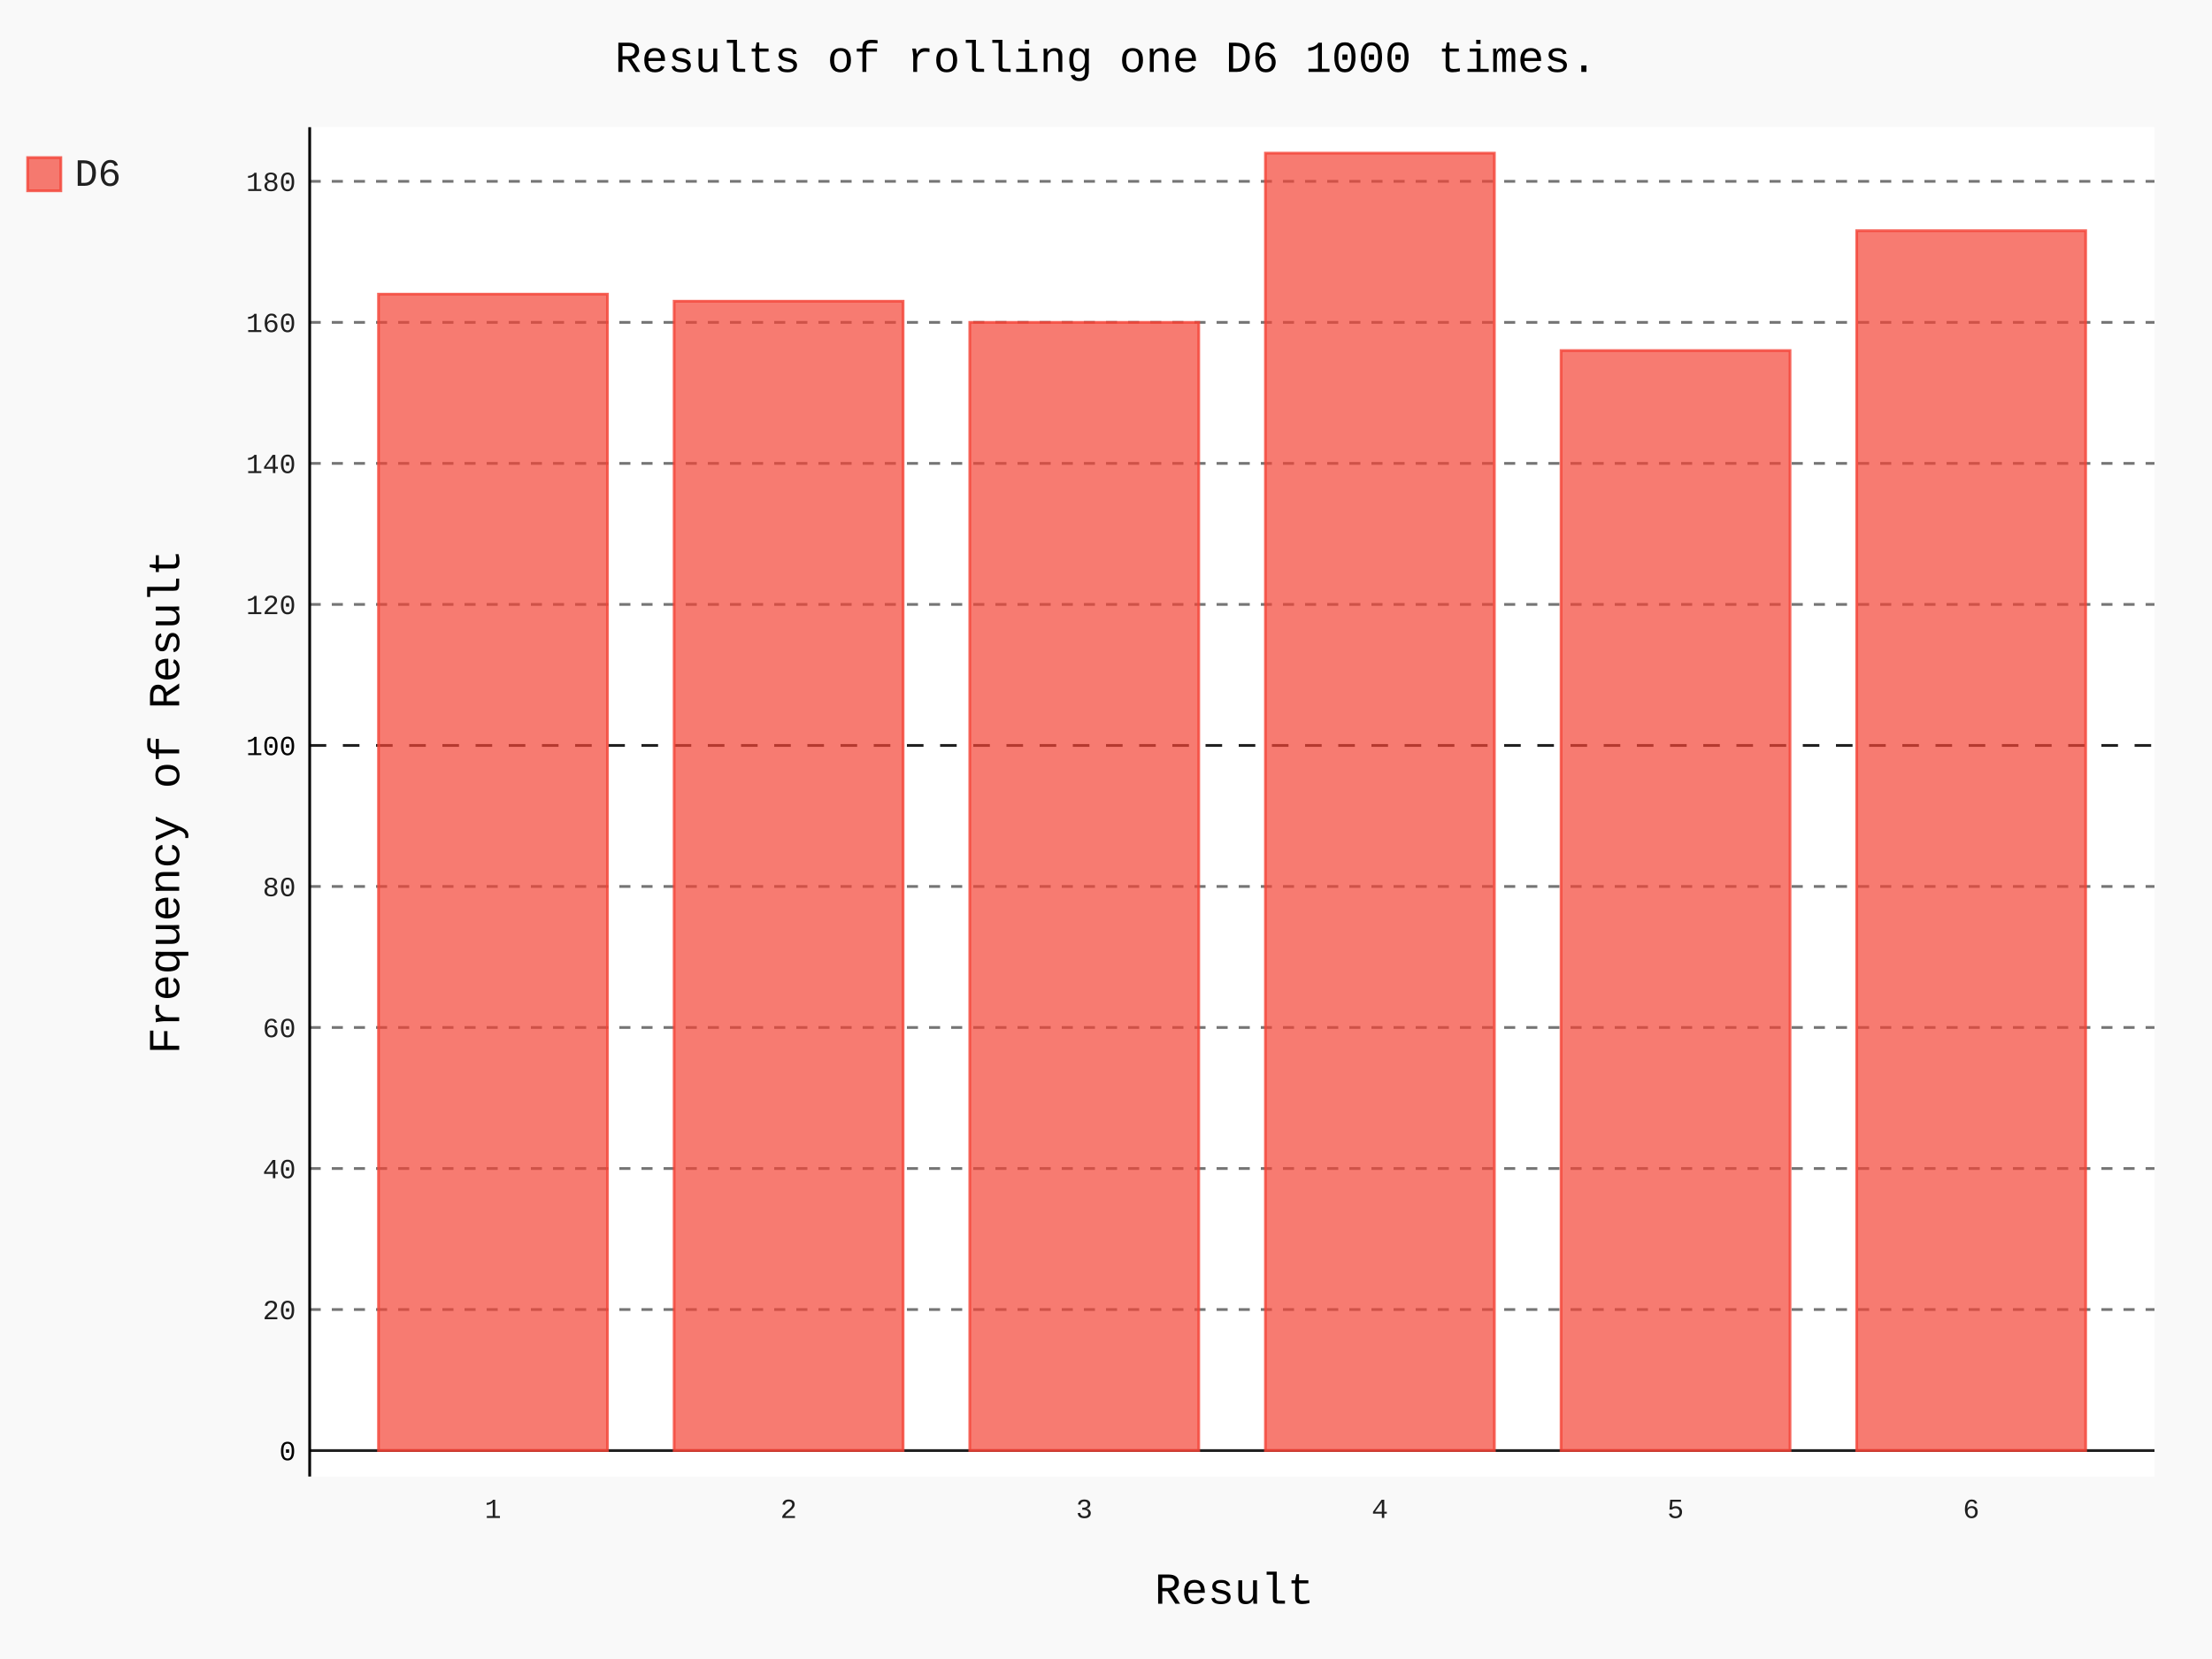
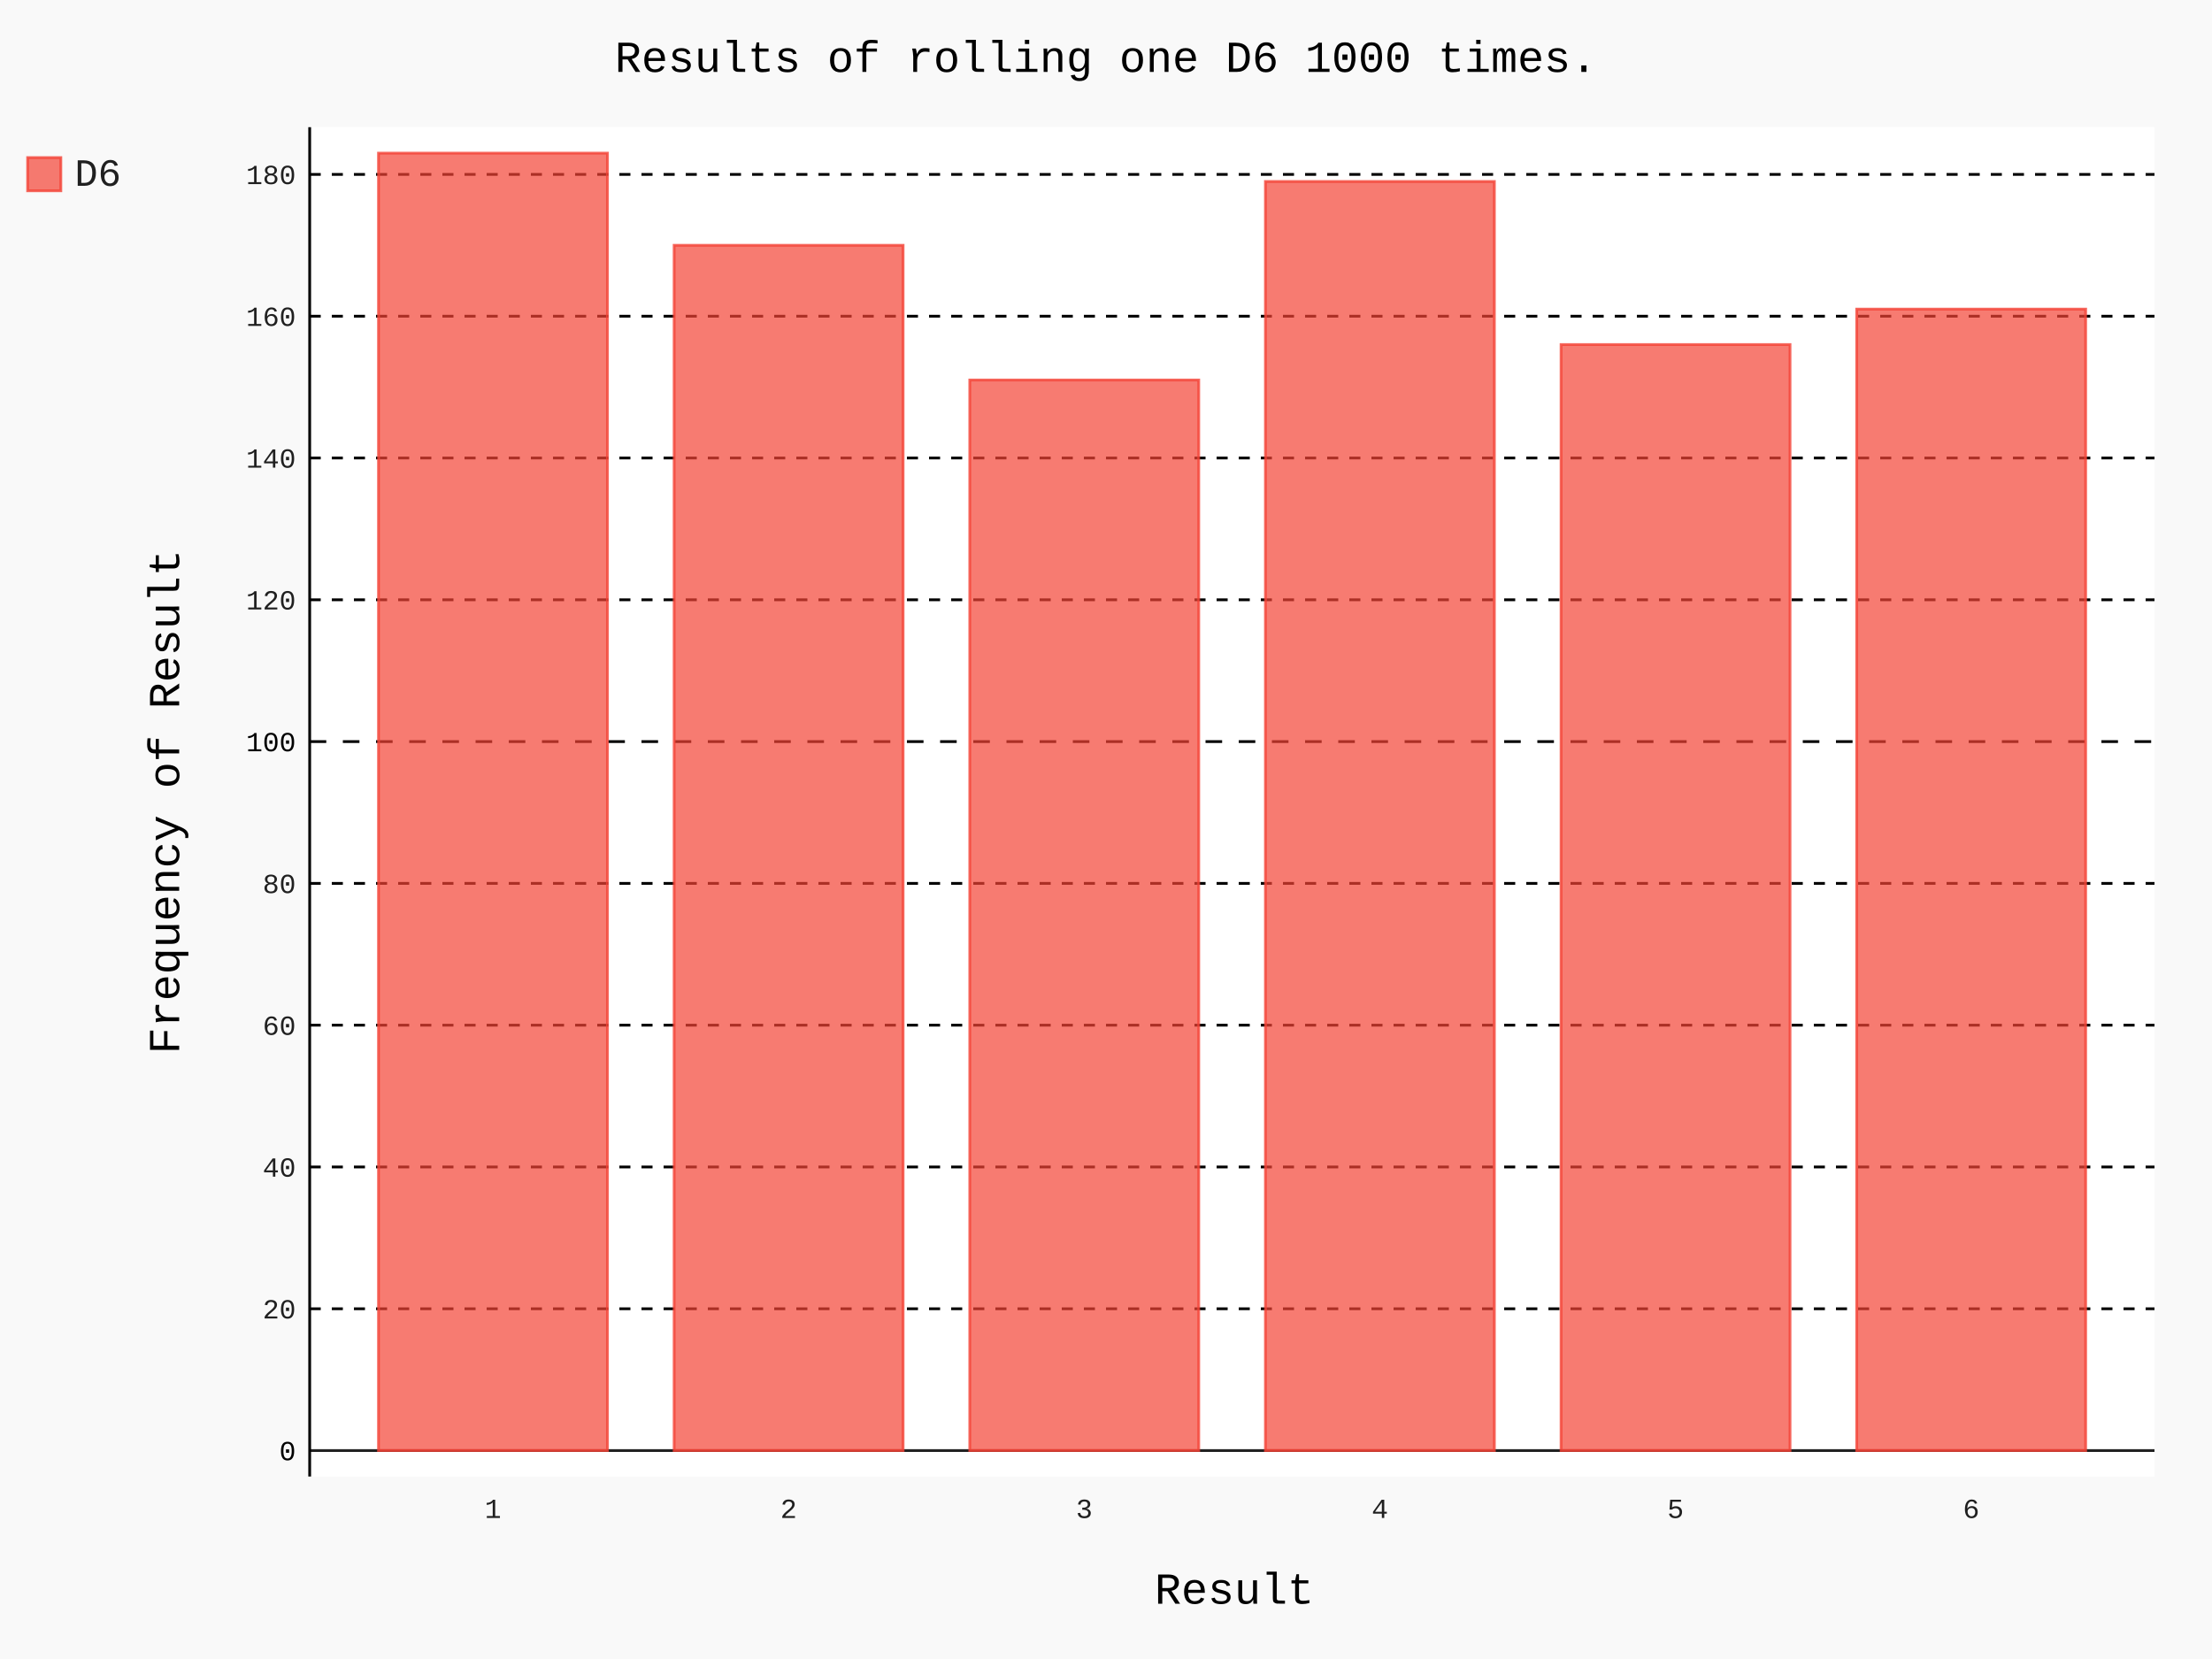
- <svg xmlns="http://www.w3.org/2000/svg" class="pygal-chart" id="chart-7aec6ac1-b774-42d9-a3d1-7116a2b0350c" viewBox="0 0 800 600">
+ <svg xmlns="http://www.w3.org/2000/svg" id="chart-722bd47a-4096-4600-931d-9755204855a4" class="pygal-chart" viewBox="0 0 800 600">
  <defs>
-     <style type="text/css">#chart-7aec6ac1-b774-42d9-a3d1-7116a2b0350c{-webkit-user-select:none;-webkit-font-smoothing:antialiased;font-family:Consolas,"Liberation Mono",Menlo,Courier,monospace}#chart-7aec6ac1-b774-42d9-a3d1-7116a2b0350c .title{font-family:Consolas,"Liberation Mono",Menlo,Courier,monospace;font-size:16px}#chart-7aec6ac1-b774-42d9-a3d1-7116a2b0350c .legends .legend text{font-family:Consolas,"Liberation Mono",Menlo,Courier,monospace;font-size:14px}#chart-7aec6ac1-b774-42d9-a3d1-7116a2b0350c .axis text{font-family:Consolas,"Liberation Mono",Menlo,Courier,monospace;font-size:10px}#chart-7aec6ac1-b774-42d9-a3d1-7116a2b0350c .axis text.major{font-family:Consolas,"Liberation Mono",Menlo,Courier,monospace;font-size:10px}#chart-7aec6ac1-b774-42d9-a3d1-7116a2b0350c .text-overlay text.value{font-family:Consolas,"Liberation Mono",Menlo,Courier,monospace;font-size:16px}#chart-7aec6ac1-b774-42d9-a3d1-7116a2b0350c .text-overlay text.label{font-family:Consolas,"Liberation Mono",Menlo,Courier,monospace;font-size:10px}#chart-7aec6ac1-b774-42d9-a3d1-7116a2b0350c .tooltip{font-family:Consolas,"Liberation Mono",Menlo,Courier,monospace;font-size:14px}#chart-7aec6ac1-b774-42d9-a3d1-7116a2b0350c text.no_data{font-family:Consolas,"Liberation Mono",Menlo,Courier,monospace;font-size:64px}
- #chart-7aec6ac1-b774-42d9-a3d1-7116a2b0350c{background-color:rgba(249,249,249,1)}#chart-7aec6ac1-b774-42d9-a3d1-7116a2b0350c path,#chart-7aec6ac1-b774-42d9-a3d1-7116a2b0350c line,#chart-7aec6ac1-b774-42d9-a3d1-7116a2b0350c rect,#chart-7aec6ac1-b774-42d9-a3d1-7116a2b0350c circle{-webkit-transition:150ms;-moz-transition:150ms;transition:150ms}#chart-7aec6ac1-b774-42d9-a3d1-7116a2b0350c .graph &gt; .background{fill:rgba(249,249,249,1)}#chart-7aec6ac1-b774-42d9-a3d1-7116a2b0350c .plot &gt; .background{fill:rgba(255,255,255,1)}#chart-7aec6ac1-b774-42d9-a3d1-7116a2b0350c .graph{fill:rgba(0,0,0,.87)}#chart-7aec6ac1-b774-42d9-a3d1-7116a2b0350c text.no_data{fill:rgba(0,0,0,1)}#chart-7aec6ac1-b774-42d9-a3d1-7116a2b0350c .title{fill:rgba(0,0,0,1)}#chart-7aec6ac1-b774-42d9-a3d1-7116a2b0350c .legends .legend text{fill:rgba(0,0,0,.87)}#chart-7aec6ac1-b774-42d9-a3d1-7116a2b0350c .legends .legend:hover text{fill:rgba(0,0,0,1)}#chart-7aec6ac1-b774-42d9-a3d1-7116a2b0350c .axis .line{stroke:rgba(0,0,0,1)}#chart-7aec6ac1-b774-42d9-a3d1-7116a2b0350c .axis .guide.line{stroke:rgba(0,0,0,.54)}#chart-7aec6ac1-b774-42d9-a3d1-7116a2b0350c .axis .major.line{stroke:rgba(0,0,0,.87)}#chart-7aec6ac1-b774-42d9-a3d1-7116a2b0350c .axis text.major{fill:rgba(0,0,0,1)}#chart-7aec6ac1-b774-42d9-a3d1-7116a2b0350c .axis.y .guides:hover .guide.line,#chart-7aec6ac1-b774-42d9-a3d1-7116a2b0350c .line-graph .axis.x .guides:hover .guide.line,#chart-7aec6ac1-b774-42d9-a3d1-7116a2b0350c .stackedline-graph .axis.x .guides:hover .guide.line,#chart-7aec6ac1-b774-42d9-a3d1-7116a2b0350c .xy-graph .axis.x .guides:hover .guide.line{stroke:rgba(0,0,0,1)}#chart-7aec6ac1-b774-42d9-a3d1-7116a2b0350c .axis .guides:hover text{fill:rgba(0,0,0,1)}#chart-7aec6ac1-b774-42d9-a3d1-7116a2b0350c .reactive{fill-opacity:.7;stroke-opacity:.8}#chart-7aec6ac1-b774-42d9-a3d1-7116a2b0350c .ci{stroke:rgba(0,0,0,.87)}#chart-7aec6ac1-b774-42d9-a3d1-7116a2b0350c .reactive.active,#chart-7aec6ac1-b774-42d9-a3d1-7116a2b0350c .active .reactive{fill-opacity:.8;stroke-opacity:.9;stroke-width:4}#chart-7aec6ac1-b774-42d9-a3d1-7116a2b0350c .ci .reactive.active{stroke-width:1.5}#chart-7aec6ac1-b774-42d9-a3d1-7116a2b0350c .series text{fill:rgba(0,0,0,1)}#chart-7aec6ac1-b774-42d9-a3d1-7116a2b0350c .tooltip rect{fill:rgba(255,255,255,1);stroke:rgba(0,0,0,1);-webkit-transition:opacity 150ms;-moz-transition:opacity 150ms;transition:opacity 150ms}#chart-7aec6ac1-b774-42d9-a3d1-7116a2b0350c .tooltip .label{fill:rgba(0,0,0,.87)}#chart-7aec6ac1-b774-42d9-a3d1-7116a2b0350c .tooltip .label{fill:rgba(0,0,0,.87)}#chart-7aec6ac1-b774-42d9-a3d1-7116a2b0350c .tooltip .legend{font-size:.8em;fill:rgba(0,0,0,.54)}#chart-7aec6ac1-b774-42d9-a3d1-7116a2b0350c .tooltip .x_label{font-size:.6em;fill:rgba(0,0,0,1)}#chart-7aec6ac1-b774-42d9-a3d1-7116a2b0350c .tooltip .xlink{font-size:.5em;text-decoration:underline}#chart-7aec6ac1-b774-42d9-a3d1-7116a2b0350c .tooltip .value{font-size:1.5em}#chart-7aec6ac1-b774-42d9-a3d1-7116a2b0350c .bound{font-size:.5em}#chart-7aec6ac1-b774-42d9-a3d1-7116a2b0350c .max-value{font-size:.75em;fill:rgba(0,0,0,.54)}#chart-7aec6ac1-b774-42d9-a3d1-7116a2b0350c .map-element{fill:rgba(255,255,255,1);stroke:rgba(0,0,0,.54) !important}#chart-7aec6ac1-b774-42d9-a3d1-7116a2b0350c .map-element .reactive{fill-opacity:inherit;stroke-opacity:inherit}#chart-7aec6ac1-b774-42d9-a3d1-7116a2b0350c .color-0,#chart-7aec6ac1-b774-42d9-a3d1-7116a2b0350c .color-0 a:visited{stroke:#F44336;fill:#F44336}#chart-7aec6ac1-b774-42d9-a3d1-7116a2b0350c .text-overlay .color-0 text{fill:black}
- #chart-7aec6ac1-b774-42d9-a3d1-7116a2b0350c text.no_data{text-anchor:middle}#chart-7aec6ac1-b774-42d9-a3d1-7116a2b0350c .guide.line{fill:none}#chart-7aec6ac1-b774-42d9-a3d1-7116a2b0350c .centered{text-anchor:middle}#chart-7aec6ac1-b774-42d9-a3d1-7116a2b0350c .title{text-anchor:middle}#chart-7aec6ac1-b774-42d9-a3d1-7116a2b0350c .legends .legend text{fill-opacity:1}#chart-7aec6ac1-b774-42d9-a3d1-7116a2b0350c .axis.x text{text-anchor:middle}#chart-7aec6ac1-b774-42d9-a3d1-7116a2b0350c .axis.x:not(.web) text[transform]{text-anchor:start}#chart-7aec6ac1-b774-42d9-a3d1-7116a2b0350c .axis.x:not(.web) text[transform].backwards{text-anchor:end}#chart-7aec6ac1-b774-42d9-a3d1-7116a2b0350c .axis.y text{text-anchor:end}#chart-7aec6ac1-b774-42d9-a3d1-7116a2b0350c .axis.y text[transform].backwards{text-anchor:start}#chart-7aec6ac1-b774-42d9-a3d1-7116a2b0350c .axis.y2 text{text-anchor:start}#chart-7aec6ac1-b774-42d9-a3d1-7116a2b0350c .axis.y2 text[transform].backwards{text-anchor:end}#chart-7aec6ac1-b774-42d9-a3d1-7116a2b0350c .axis .guide.line{stroke-dasharray:4,4}#chart-7aec6ac1-b774-42d9-a3d1-7116a2b0350c .axis .major.guide.line{stroke-dasharray:6,6}#chart-7aec6ac1-b774-42d9-a3d1-7116a2b0350c .horizontal .axis.y .guide.line,#chart-7aec6ac1-b774-42d9-a3d1-7116a2b0350c .horizontal .axis.y2 .guide.line,#chart-7aec6ac1-b774-42d9-a3d1-7116a2b0350c .vertical .axis.x .guide.line{opacity:0}#chart-7aec6ac1-b774-42d9-a3d1-7116a2b0350c .horizontal .axis.always_show .guide.line,#chart-7aec6ac1-b774-42d9-a3d1-7116a2b0350c .vertical .axis.always_show .guide.line{opacity:1 !important}#chart-7aec6ac1-b774-42d9-a3d1-7116a2b0350c .axis.y .guides:hover .guide.line,#chart-7aec6ac1-b774-42d9-a3d1-7116a2b0350c .axis.y2 .guides:hover .guide.line,#chart-7aec6ac1-b774-42d9-a3d1-7116a2b0350c .axis.x .guides:hover .guide.line{opacity:1}#chart-7aec6ac1-b774-42d9-a3d1-7116a2b0350c .axis .guides:hover text{opacity:1}#chart-7aec6ac1-b774-42d9-a3d1-7116a2b0350c .nofill{fill:none}#chart-7aec6ac1-b774-42d9-a3d1-7116a2b0350c .subtle-fill{fill-opacity:.2}#chart-7aec6ac1-b774-42d9-a3d1-7116a2b0350c .dot{stroke-width:1px;fill-opacity:1}#chart-7aec6ac1-b774-42d9-a3d1-7116a2b0350c .dot.active{stroke-width:5px}#chart-7aec6ac1-b774-42d9-a3d1-7116a2b0350c .dot.negative{fill:transparent}#chart-7aec6ac1-b774-42d9-a3d1-7116a2b0350c text,#chart-7aec6ac1-b774-42d9-a3d1-7116a2b0350c tspan{stroke:none !important}#chart-7aec6ac1-b774-42d9-a3d1-7116a2b0350c .series text.active{opacity:1}#chart-7aec6ac1-b774-42d9-a3d1-7116a2b0350c .tooltip rect{fill-opacity:.95;stroke-width:.5}#chart-7aec6ac1-b774-42d9-a3d1-7116a2b0350c .tooltip text{fill-opacity:1}#chart-7aec6ac1-b774-42d9-a3d1-7116a2b0350c .showable{visibility:hidden}#chart-7aec6ac1-b774-42d9-a3d1-7116a2b0350c .showable.shown{visibility:visible}#chart-7aec6ac1-b774-42d9-a3d1-7116a2b0350c .gauge-background{fill:rgba(229,229,229,1);stroke:none}#chart-7aec6ac1-b774-42d9-a3d1-7116a2b0350c .bg-lines{stroke:rgba(249,249,249,1);stroke-width:2px}</style>
+     <style type="text/css">#chart-722bd47a-4096-4600-931d-9755204855a4{-webkit-user-select:none;-webkit-font-smoothing:antialiased;font-family:Consolas,"Liberation Mono",Menlo,Courier,monospace}#chart-722bd47a-4096-4600-931d-9755204855a4 .title{font-family:Consolas,"Liberation Mono",Menlo,Courier,monospace;font-size:16px}#chart-722bd47a-4096-4600-931d-9755204855a4 .legends .legend text{font-family:Consolas,"Liberation Mono",Menlo,Courier,monospace;font-size:14px}#chart-722bd47a-4096-4600-931d-9755204855a4 .axis text{font-family:Consolas,"Liberation Mono",Menlo,Courier,monospace;font-size:10px}#chart-722bd47a-4096-4600-931d-9755204855a4 .axis text.major{font-family:Consolas,"Liberation Mono",Menlo,Courier,monospace;font-size:10px}#chart-722bd47a-4096-4600-931d-9755204855a4 .text-overlay text.value{font-family:Consolas,"Liberation Mono",Menlo,Courier,monospace;font-size:16px}#chart-722bd47a-4096-4600-931d-9755204855a4 .text-overlay text.label{font-family:Consolas,"Liberation Mono",Menlo,Courier,monospace;font-size:10px}#chart-722bd47a-4096-4600-931d-9755204855a4 .tooltip{font-family:Consolas,"Liberation Mono",Menlo,Courier,monospace;font-size:14px}#chart-722bd47a-4096-4600-931d-9755204855a4 text.no_data{font-family:Consolas,"Liberation Mono",Menlo,Courier,monospace;font-size:64px}
+ #chart-722bd47a-4096-4600-931d-9755204855a4{background-color:rgba(249,249,249,1)}#chart-722bd47a-4096-4600-931d-9755204855a4 path,#chart-722bd47a-4096-4600-931d-9755204855a4 line,#chart-722bd47a-4096-4600-931d-9755204855a4 rect,#chart-722bd47a-4096-4600-931d-9755204855a4 circle{-webkit-transition:150ms;-moz-transition:150ms;transition:150ms}#chart-722bd47a-4096-4600-931d-9755204855a4 .graph &gt; .background{fill:rgba(249,249,249,1)}#chart-722bd47a-4096-4600-931d-9755204855a4 .plot &gt; .background{fill:rgba(255,255,255,1)}#chart-722bd47a-4096-4600-931d-9755204855a4 .graph{fill:rgba(0,0,0,.87)}#chart-722bd47a-4096-4600-931d-9755204855a4 text.no_data{fill:rgba(0,0,0,1)}#chart-722bd47a-4096-4600-931d-9755204855a4 .title{fill:rgba(0,0,0,1)}#chart-722bd47a-4096-4600-931d-9755204855a4 .legends .legend text{fill:rgba(0,0,0,.87)}#chart-722bd47a-4096-4600-931d-9755204855a4 .legends .legend:hover text{fill:rgba(0,0,0,1)}#chart-722bd47a-4096-4600-931d-9755204855a4 .axis .line{stroke:rgba(0,0,0,1)}#chart-722bd47a-4096-4600-931d-9755204855a4 .axis .guide.line{stroke:rgba(0,0,0,.54)}#chart-722bd47a-4096-4600-931d-9755204855a4 .axis .major.line{stroke:rgba(0,0,0,.87)}#chart-722bd47a-4096-4600-931d-9755204855a4 .axis text.major{fill:rgba(0,0,0,1)}#chart-722bd47a-4096-4600-931d-9755204855a4 .axis.y .guides:hover .guide.line,#chart-722bd47a-4096-4600-931d-9755204855a4 .line-graph .axis.x .guides:hover .guide.line,#chart-722bd47a-4096-4600-931d-9755204855a4 .stackedline-graph .axis.x .guides:hover .guide.line,#chart-722bd47a-4096-4600-931d-9755204855a4 .xy-graph .axis.x .guides:hover .guide.line{stroke:rgba(0,0,0,1)}#chart-722bd47a-4096-4600-931d-9755204855a4 .axis .guides:hover text{fill:rgba(0,0,0,1)}#chart-722bd47a-4096-4600-931d-9755204855a4 .reactive{fill-opacity:.7;stroke-opacity:.8;stroke-width:1}#chart-722bd47a-4096-4600-931d-9755204855a4 .ci{stroke:rgba(0,0,0,.87)}#chart-722bd47a-4096-4600-931d-9755204855a4 .reactive.active,#chart-722bd47a-4096-4600-931d-9755204855a4 .active .reactive{fill-opacity:.8;stroke-opacity:.9;stroke-width:4}#chart-722bd47a-4096-4600-931d-9755204855a4 .ci .reactive.active{stroke-width:1.5}#chart-722bd47a-4096-4600-931d-9755204855a4 .series text{fill:rgba(0,0,0,1)}#chart-722bd47a-4096-4600-931d-9755204855a4 .tooltip rect{fill:rgba(255,255,255,1);stroke:rgba(0,0,0,1);-webkit-transition:opacity 150ms;-moz-transition:opacity 150ms;transition:opacity 150ms}#chart-722bd47a-4096-4600-931d-9755204855a4 .tooltip .label{fill:rgba(0,0,0,.87)}#chart-722bd47a-4096-4600-931d-9755204855a4 .tooltip .label{fill:rgba(0,0,0,.87)}#chart-722bd47a-4096-4600-931d-9755204855a4 .tooltip .legend{font-size:.8em;fill:rgba(0,0,0,.54)}#chart-722bd47a-4096-4600-931d-9755204855a4 .tooltip .x_label{font-size:.6em;fill:rgba(0,0,0,1)}#chart-722bd47a-4096-4600-931d-9755204855a4 .tooltip .xlink{font-size:.5em;text-decoration:underline}#chart-722bd47a-4096-4600-931d-9755204855a4 .tooltip .value{font-size:1.5em}#chart-722bd47a-4096-4600-931d-9755204855a4 .bound{font-size:.5em}#chart-722bd47a-4096-4600-931d-9755204855a4 .max-value{font-size:.75em;fill:rgba(0,0,0,.54)}#chart-722bd47a-4096-4600-931d-9755204855a4 .map-element{fill:rgba(255,255,255,1);stroke:rgba(0,0,0,.54) !important}#chart-722bd47a-4096-4600-931d-9755204855a4 .map-element .reactive{fill-opacity:inherit;stroke-opacity:inherit}#chart-722bd47a-4096-4600-931d-9755204855a4 .color-0,#chart-722bd47a-4096-4600-931d-9755204855a4 .color-0 a:visited{stroke:#F44336;fill:#F44336}#chart-722bd47a-4096-4600-931d-9755204855a4 .text-overlay .color-0 text{fill:black}
+ #chart-722bd47a-4096-4600-931d-9755204855a4 text.no_data{text-anchor:middle}#chart-722bd47a-4096-4600-931d-9755204855a4 .guide.line{fill:none}#chart-722bd47a-4096-4600-931d-9755204855a4 .centered{text-anchor:middle}#chart-722bd47a-4096-4600-931d-9755204855a4 .title{text-anchor:middle}#chart-722bd47a-4096-4600-931d-9755204855a4 .legends .legend text{fill-opacity:1}#chart-722bd47a-4096-4600-931d-9755204855a4 .axis.x text{text-anchor:middle}#chart-722bd47a-4096-4600-931d-9755204855a4 .axis.x:not(.web) text[transform]{text-anchor:start}#chart-722bd47a-4096-4600-931d-9755204855a4 .axis.x:not(.web) text[transform].backwards{text-anchor:end}#chart-722bd47a-4096-4600-931d-9755204855a4 .axis.y text{text-anchor:end}#chart-722bd47a-4096-4600-931d-9755204855a4 .axis.y text[transform].backwards{text-anchor:start}#chart-722bd47a-4096-4600-931d-9755204855a4 .axis.y2 text{text-anchor:start}#chart-722bd47a-4096-4600-931d-9755204855a4 .axis.y2 text[transform].backwards{text-anchor:end}#chart-722bd47a-4096-4600-931d-9755204855a4 .axis .guide.line{stroke-dasharray:4,4;stroke:black}#chart-722bd47a-4096-4600-931d-9755204855a4 .axis .major.guide.line{stroke-dasharray:6,6;stroke:black}#chart-722bd47a-4096-4600-931d-9755204855a4 .horizontal .axis.y .guide.line,#chart-722bd47a-4096-4600-931d-9755204855a4 .horizontal .axis.y2 .guide.line,#chart-722bd47a-4096-4600-931d-9755204855a4 .vertical .axis.x .guide.line{opacity:0}#chart-722bd47a-4096-4600-931d-9755204855a4 .horizontal .axis.always_show .guide.line,#chart-722bd47a-4096-4600-931d-9755204855a4 .vertical .axis.always_show .guide.line{opacity:1 !important}#chart-722bd47a-4096-4600-931d-9755204855a4 .axis.y .guides:hover .guide.line,#chart-722bd47a-4096-4600-931d-9755204855a4 .axis.y2 .guides:hover .guide.line,#chart-722bd47a-4096-4600-931d-9755204855a4 .axis.x .guides:hover .guide.line{opacity:1}#chart-722bd47a-4096-4600-931d-9755204855a4 .axis .guides:hover text{opacity:1}#chart-722bd47a-4096-4600-931d-9755204855a4 .nofill{fill:none}#chart-722bd47a-4096-4600-931d-9755204855a4 .subtle-fill{fill-opacity:.2}#chart-722bd47a-4096-4600-931d-9755204855a4 .dot{stroke-width:1px;fill-opacity:1;stroke-opacity:1}#chart-722bd47a-4096-4600-931d-9755204855a4 .dot.active{stroke-width:5px}#chart-722bd47a-4096-4600-931d-9755204855a4 .dot.negative{fill:transparent}#chart-722bd47a-4096-4600-931d-9755204855a4 text,#chart-722bd47a-4096-4600-931d-9755204855a4 tspan{stroke:none !important}#chart-722bd47a-4096-4600-931d-9755204855a4 .series text.active{opacity:1}#chart-722bd47a-4096-4600-931d-9755204855a4 .tooltip rect{fill-opacity:.95;stroke-width:.5}#chart-722bd47a-4096-4600-931d-9755204855a4 .tooltip text{fill-opacity:1}#chart-722bd47a-4096-4600-931d-9755204855a4 .showable{visibility:hidden}#chart-722bd47a-4096-4600-931d-9755204855a4 .showable.shown{visibility:visible}#chart-722bd47a-4096-4600-931d-9755204855a4 .gauge-background{fill:rgba(229,229,229,1);stroke:none}#chart-722bd47a-4096-4600-931d-9755204855a4 .bg-lines{stroke:rgba(249,249,249,1);stroke-width:2px}</style>
  </defs>
  <g class="graph bar-graph vertical">
-     <rect class="background" height="600" width="800" x="0" y="0" />
-     <g class="plot" transform="translate(112, 46)">
-       <rect class="background" height="488" width="667.2" x="0" y="0" />
+     <rect x="0" y="0" width="800" height="600" class="background" />
+     <g transform="translate(112, 46)" class="plot">
+       <rect x="0" y="0" width="667.2" height="488" class="background" />
      <g class="axis y always_show">
        <g class="guides">
-           <path class="axis major line" d="M0 478.615 h667.2" />
-           <text class="major" x="-5" y="482.115">0</text>
+           <path d="M0 478.615 h667.2" class="axis major line" />
+           <text x="-5" y="482.115" class="major">0</text>
        </g>
        <g class="guides">
-           <path class="guide line" d="M0 427.612 h667.2" />
-           <text class="" x="-5" y="431.112">20</text>
+           <path d="M0 427.333 h667.2" class="guide line" />
+           <text x="-5" y="430.833" class="">20</text>
        </g>
        <g class="guides">
-           <path class="guide line" d="M0 376.609 h667.2" />
-           <text class="" x="-5" y="380.109">40</text>
+           <path d="M0 376.051 h667.2" class="guide line" />
+           <text x="-5" y="379.551" class="">40</text>
        </g>
        <g class="guides">
-           <path class="guide line" d="M0 325.605 h667.2" />
-           <text class="" x="-5" y="329.105">60</text>
+           <path d="M0 324.769 h667.2" class="guide line" />
+           <text x="-5" y="328.269" class="">60</text>
        </g>
        <g class="guides">
-           <path class="guide line" d="M0 274.602 h667.2" />
-           <text class="" x="-5" y="278.102">80</text>
+           <path d="M0 273.487 h667.2" class="guide line" />
+           <text x="-5" y="276.987" class="">80</text>
        </g>
        <g class="guides">
-           <path class="major guide line" d="M0 223.599 h667.2" />
-           <text class="major" x="-5" y="227.099">100</text>
+           <path d="M0 222.205 h667.2" class="major guide line" />
+           <text x="-5" y="225.705" class="major">100</text>
        </g>
        <g class="guides">
-           <path class="guide line" d="M0 172.595 h667.2" />
-           <text class="" x="-5" y="176.095">120</text>
+           <path d="M0 170.923 h667.2" class="guide line" />
+           <text x="-5" y="174.423" class="">120</text>
        </g>
        <g class="guides">
-           <path class="guide line" d="M0 121.592 h667.2" />
-           <text class="" x="-5" y="125.092">140</text>
+           <path d="M0 119.641 h667.2" class="guide line" />
+           <text x="-5" y="123.141" class="">140</text>
        </g>
        <g class="guides">
-           <path class="guide line" d="M0 70.589 h667.2" />
-           <text class="" x="-5" y="74.089">160</text>
+           <path d="M0 68.359 h667.2" class="guide line" />
+           <text x="-5" y="71.859" class="">160</text>
        </g>
        <g class="guides">
-           <path class="guide line" d="M0 19.585 h667.2" />
-           <text class="" x="-5" y="23.085">180</text>
+           <path d="M0 17.077 h667.2" class="guide line" />
+           <text x="-5" y="20.577" class="">180</text>
        </g>
      </g>
      <g class="axis x">
-         <path class="line" d="M0 0 v488" />
+         <path d="M0 0 v488" class="line" />
        <g class="guides">
-           <path class="guide line" d="M66.292 0 v488" />
-           <text class="" x="66.292" y="503.0">1</text>
+           <path d="M66.292 0 v488" class="guide line" />
+           <text x="66.292" y="503.0" class="">1</text>
        </g>
        <g class="guides">
-           <path class="guide line" d="M173.215 0 v488" />
-           <text class="" x="173.215" y="503.0">2</text>
+           <path d="M173.215 0 v488" class="guide line" />
+           <text x="173.215" y="503.0" class="">2</text>
        </g>
        <g class="guides">
-           <path class="guide line" d="M280.138 0 v488" />
-           <text class="" x="280.138" y="503.0">3</text>
+           <path d="M280.138 0 v488" class="guide line" />
+           <text x="280.138" y="503.0" class="">3</text>
        </g>
        <g class="guides">
-           <path class="guide line" d="M387.062 0 v488" />
-           <text class="" x="387.062" y="503.0">4</text>
+           <path d="M387.062 0 v488" class="guide line" />
+           <text x="387.062" y="503.0" class="">4</text>
        </g>
        <g class="guides">
-           <path class="guide line" d="M493.985 0 v488" />
-           <text class="" x="493.985" y="503.0">5</text>
+           <path d="M493.985 0 v488" class="guide line" />
+           <text x="493.985" y="503.0" class="">5</text>
        </g>
        <g class="guides">
-           <path class="guide line" d="M600.908 0 v488" />
-           <text class="" x="600.908" y="503.0">6</text>
+           <path d="M600.908 0 v488" class="guide line" />
+           <text x="600.908" y="503.0" class="">6</text>
        </g>
      </g>
      <g class="series serie-0 color-0">
        <g class="bars">
          <g class="bar">
-             <rect class="rect reactive tooltip-trigger" height="418.227" rx="0" ry="0" width="82.801" x="24.892" y="60.388" />
+             <rect x="24.892" y="9.385" rx="0" ry="0" width="82.801" height="469.231" class="rect reactive tooltip-trigger" />
          </g>
          <g class="bar">
-             <rect class="rect reactive tooltip-trigger" height="415.677" rx="0" ry="0" width="82.801" x="131.815" y="62.938" />
+             <rect x="131.815" y="42.718" rx="0" ry="0" width="82.801" height="435.897" class="rect reactive tooltip-trigger" />
          </g>
          <g class="bar">
-             <rect class="rect reactive tooltip-trigger" height="408.027" rx="0" ry="0" width="82.801" x="238.738" y="70.589" />
+             <rect x="238.738" y="91.436" rx="0" ry="0" width="82.801" height="387.179" class="rect reactive tooltip-trigger" />
          </g>
          <g class="bar">
-             <rect class="rect reactive tooltip-trigger" height="469.231" rx="0" ry="0" width="82.801" x="345.661" y="9.385" />
+             <rect x="345.661" y="19.641" rx="0" ry="0" width="82.801" height="458.974" class="rect reactive tooltip-trigger" />
          </g>
          <g class="bar">
-             <rect class="rect reactive tooltip-trigger" height="397.826" rx="0" ry="0" width="82.801" x="452.584" y="80.789" />
+             <rect x="452.584" y="78.615" rx="0" ry="0" width="82.801" height="400" class="rect reactive tooltip-trigger" />
          </g>
          <g class="bar">
-             <rect class="rect reactive tooltip-trigger" height="441.179" rx="0" ry="0" width="82.801" x="559.507" y="37.436" />
+             <rect x="559.507" y="65.795" rx="0" ry="0" width="82.801" height="412.821" class="rect reactive tooltip-trigger" />
          </g>
        </g>
      </g>
    </g>
    <g class="titles">
-       <text class="title plot_title" x="400.0" y="26">Results of rolling one D6 1000 times.</text>
-       <text class="title" x="446.4" y="580">Result</text>
-       <text class="title" transform="rotate(-90 38.8 290)" x="38.8" y="316.0">Frequency of Result</text>
+       <text x="400.0" y="26" class="title plot_title">Results of rolling one D6 1000 times.</text>
+       <text x="446.4" y="580" class="title">Result</text>
+       <text x="38.8" y="316.0" class="title" transform="rotate(-90 38.8 290)">Frequency of Result</text>
    </g>
-     <g class="plot overlay" transform="translate(112, 46)">
+     <g transform="translate(112, 46)" class="plot overlay">
      <g class="series serie-0 color-0" />
    </g>
-     <g class="plot text-overlay" transform="translate(112, 46)">
+     <g transform="translate(112, 46)" class="plot text-overlay">
      <g class="series serie-0 color-0" />
    </g>
-     <g class="plot tooltip-overlay" transform="translate(112, 46)">
-       <g class="tooltip" style="opacity: 0" transform="translate(0 0)">
-         <rect class="tooltip-box" height="0" rx="0" ry="0" width="0" />
+     <g transform="translate(112, 46)" class="plot tooltip-overlay">
+       <g transform="translate(0 0)" style="opacity: 0" class="tooltip">
+         <rect rx="0" ry="0" width="0" height="0" class="tooltip-box" />
        <g class="text" />
      </g>
    </g>
-     <g class="legends" transform="translate(10, 56)">
-       <g class="legend reactive activate-serie" id="activate-serie-0">
-         <rect class="color-0 reactive" height="12" width="12" x="0.0" y="1.0" />
+     <g transform="translate(10, 56)" class="legends">
+       <g id="activate-serie-0" class="legend reactive activate-serie">
+         <rect x="0.0" y="1.0" width="12" height="12" class="color-0 reactive" />
        <text x="17.0" y="11.2">D6</text>
      </g>
    </g>
-     <g class="legends" transform="translate(790, 56)" />
+     <g transform="translate(790, 56)" class="legends" />
  </g>
</svg>
